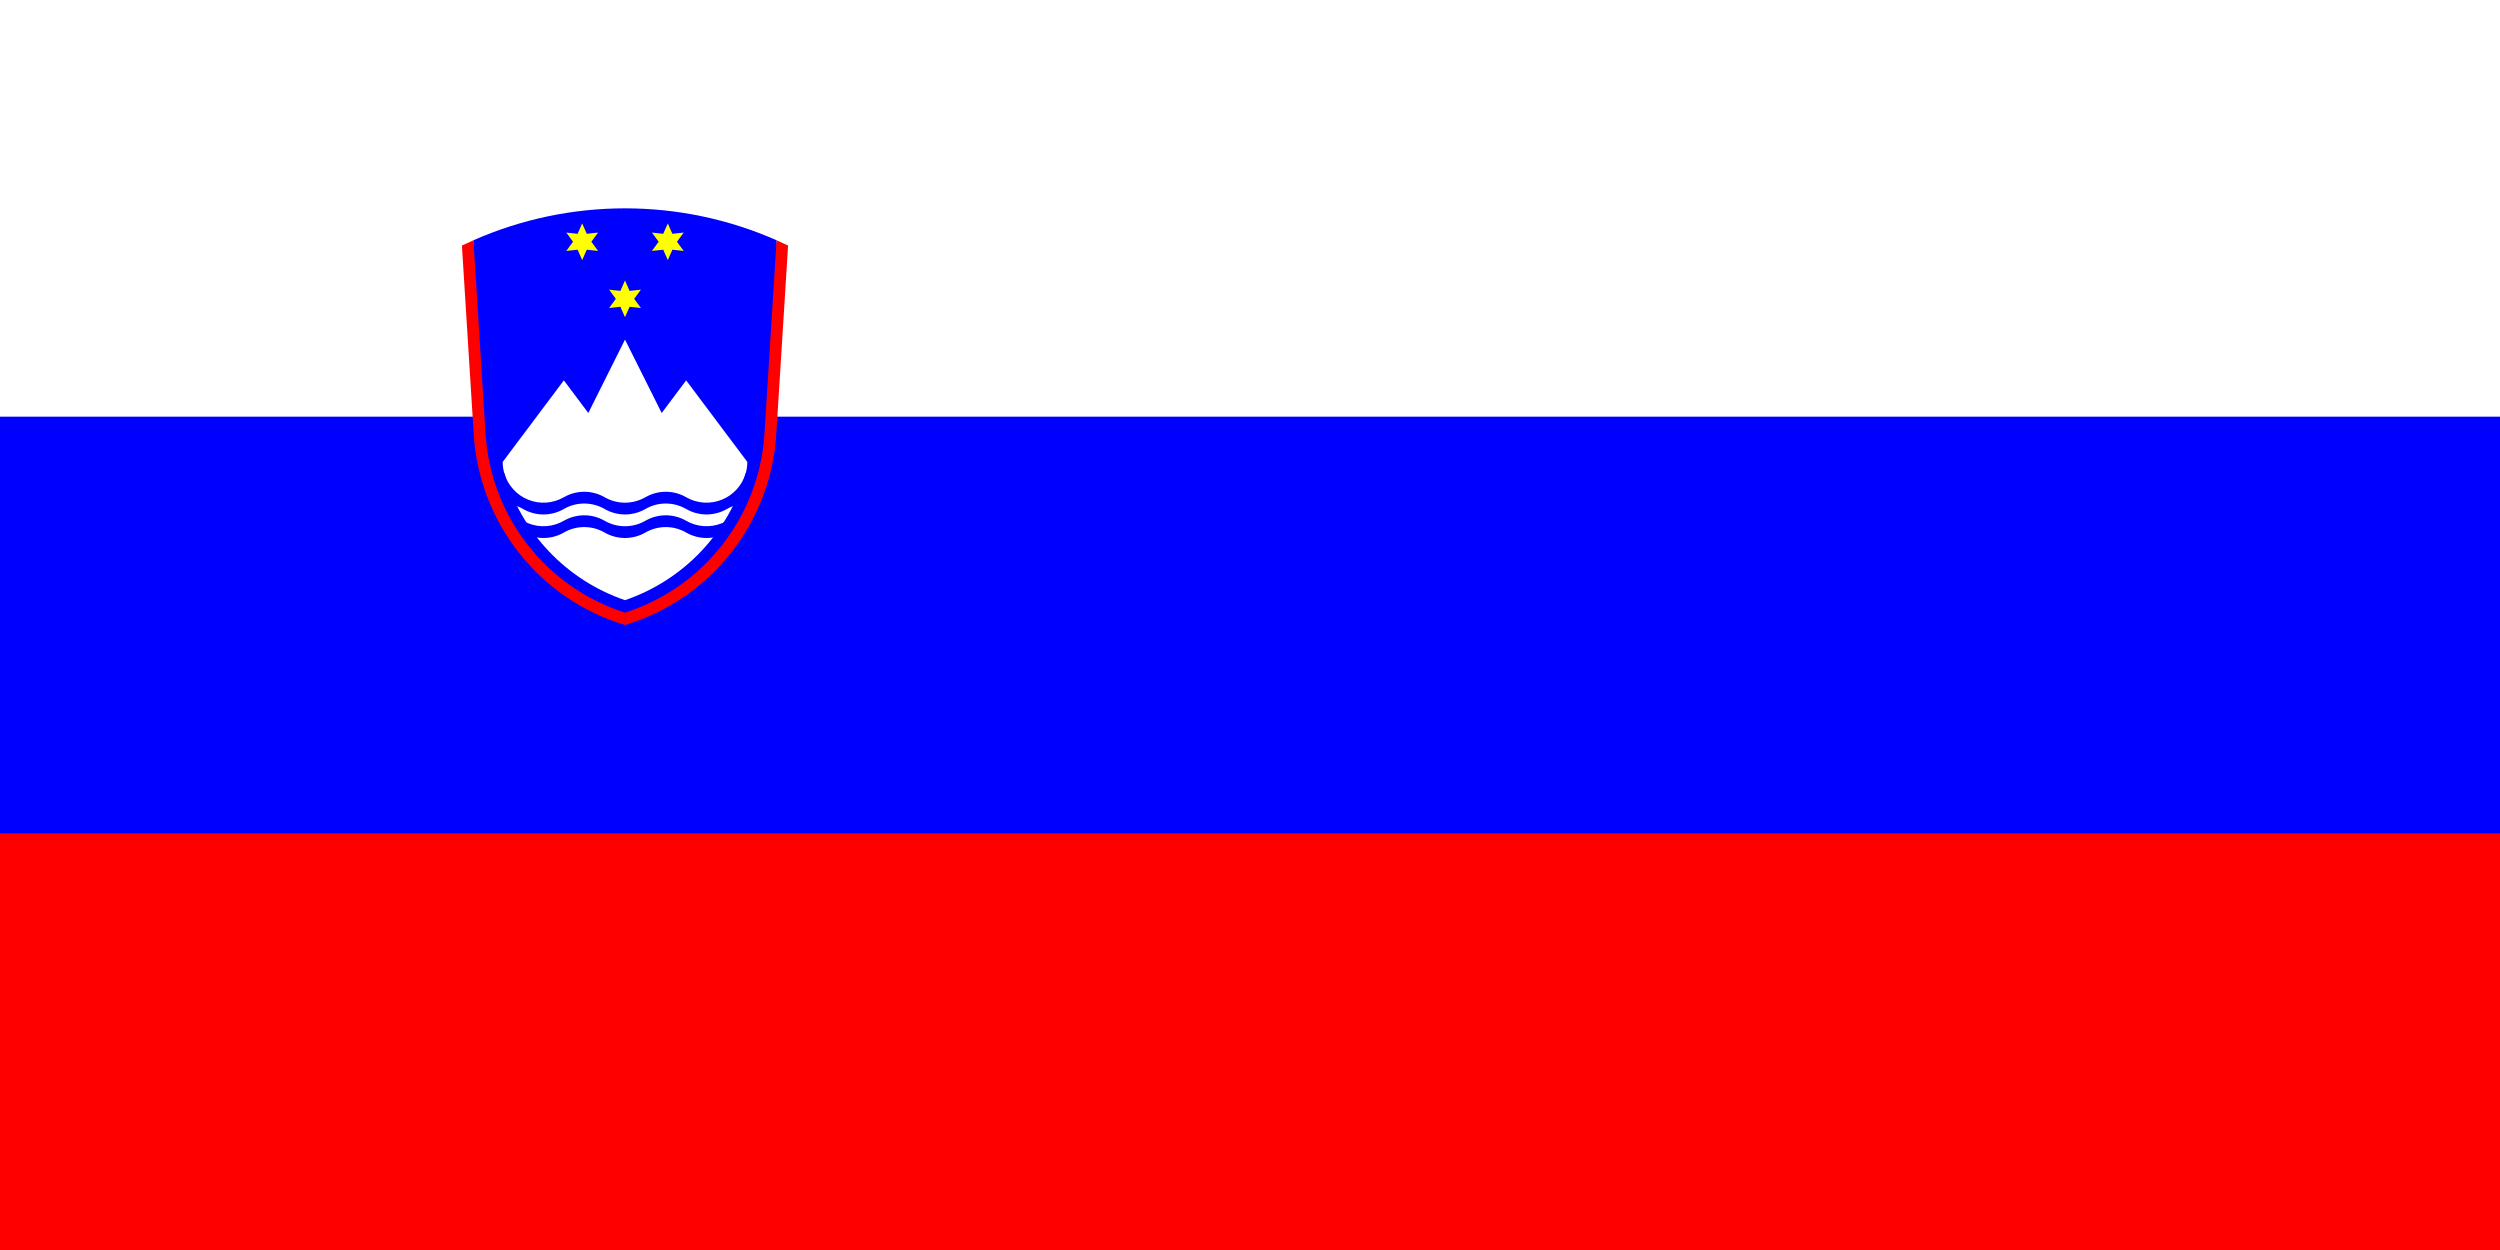
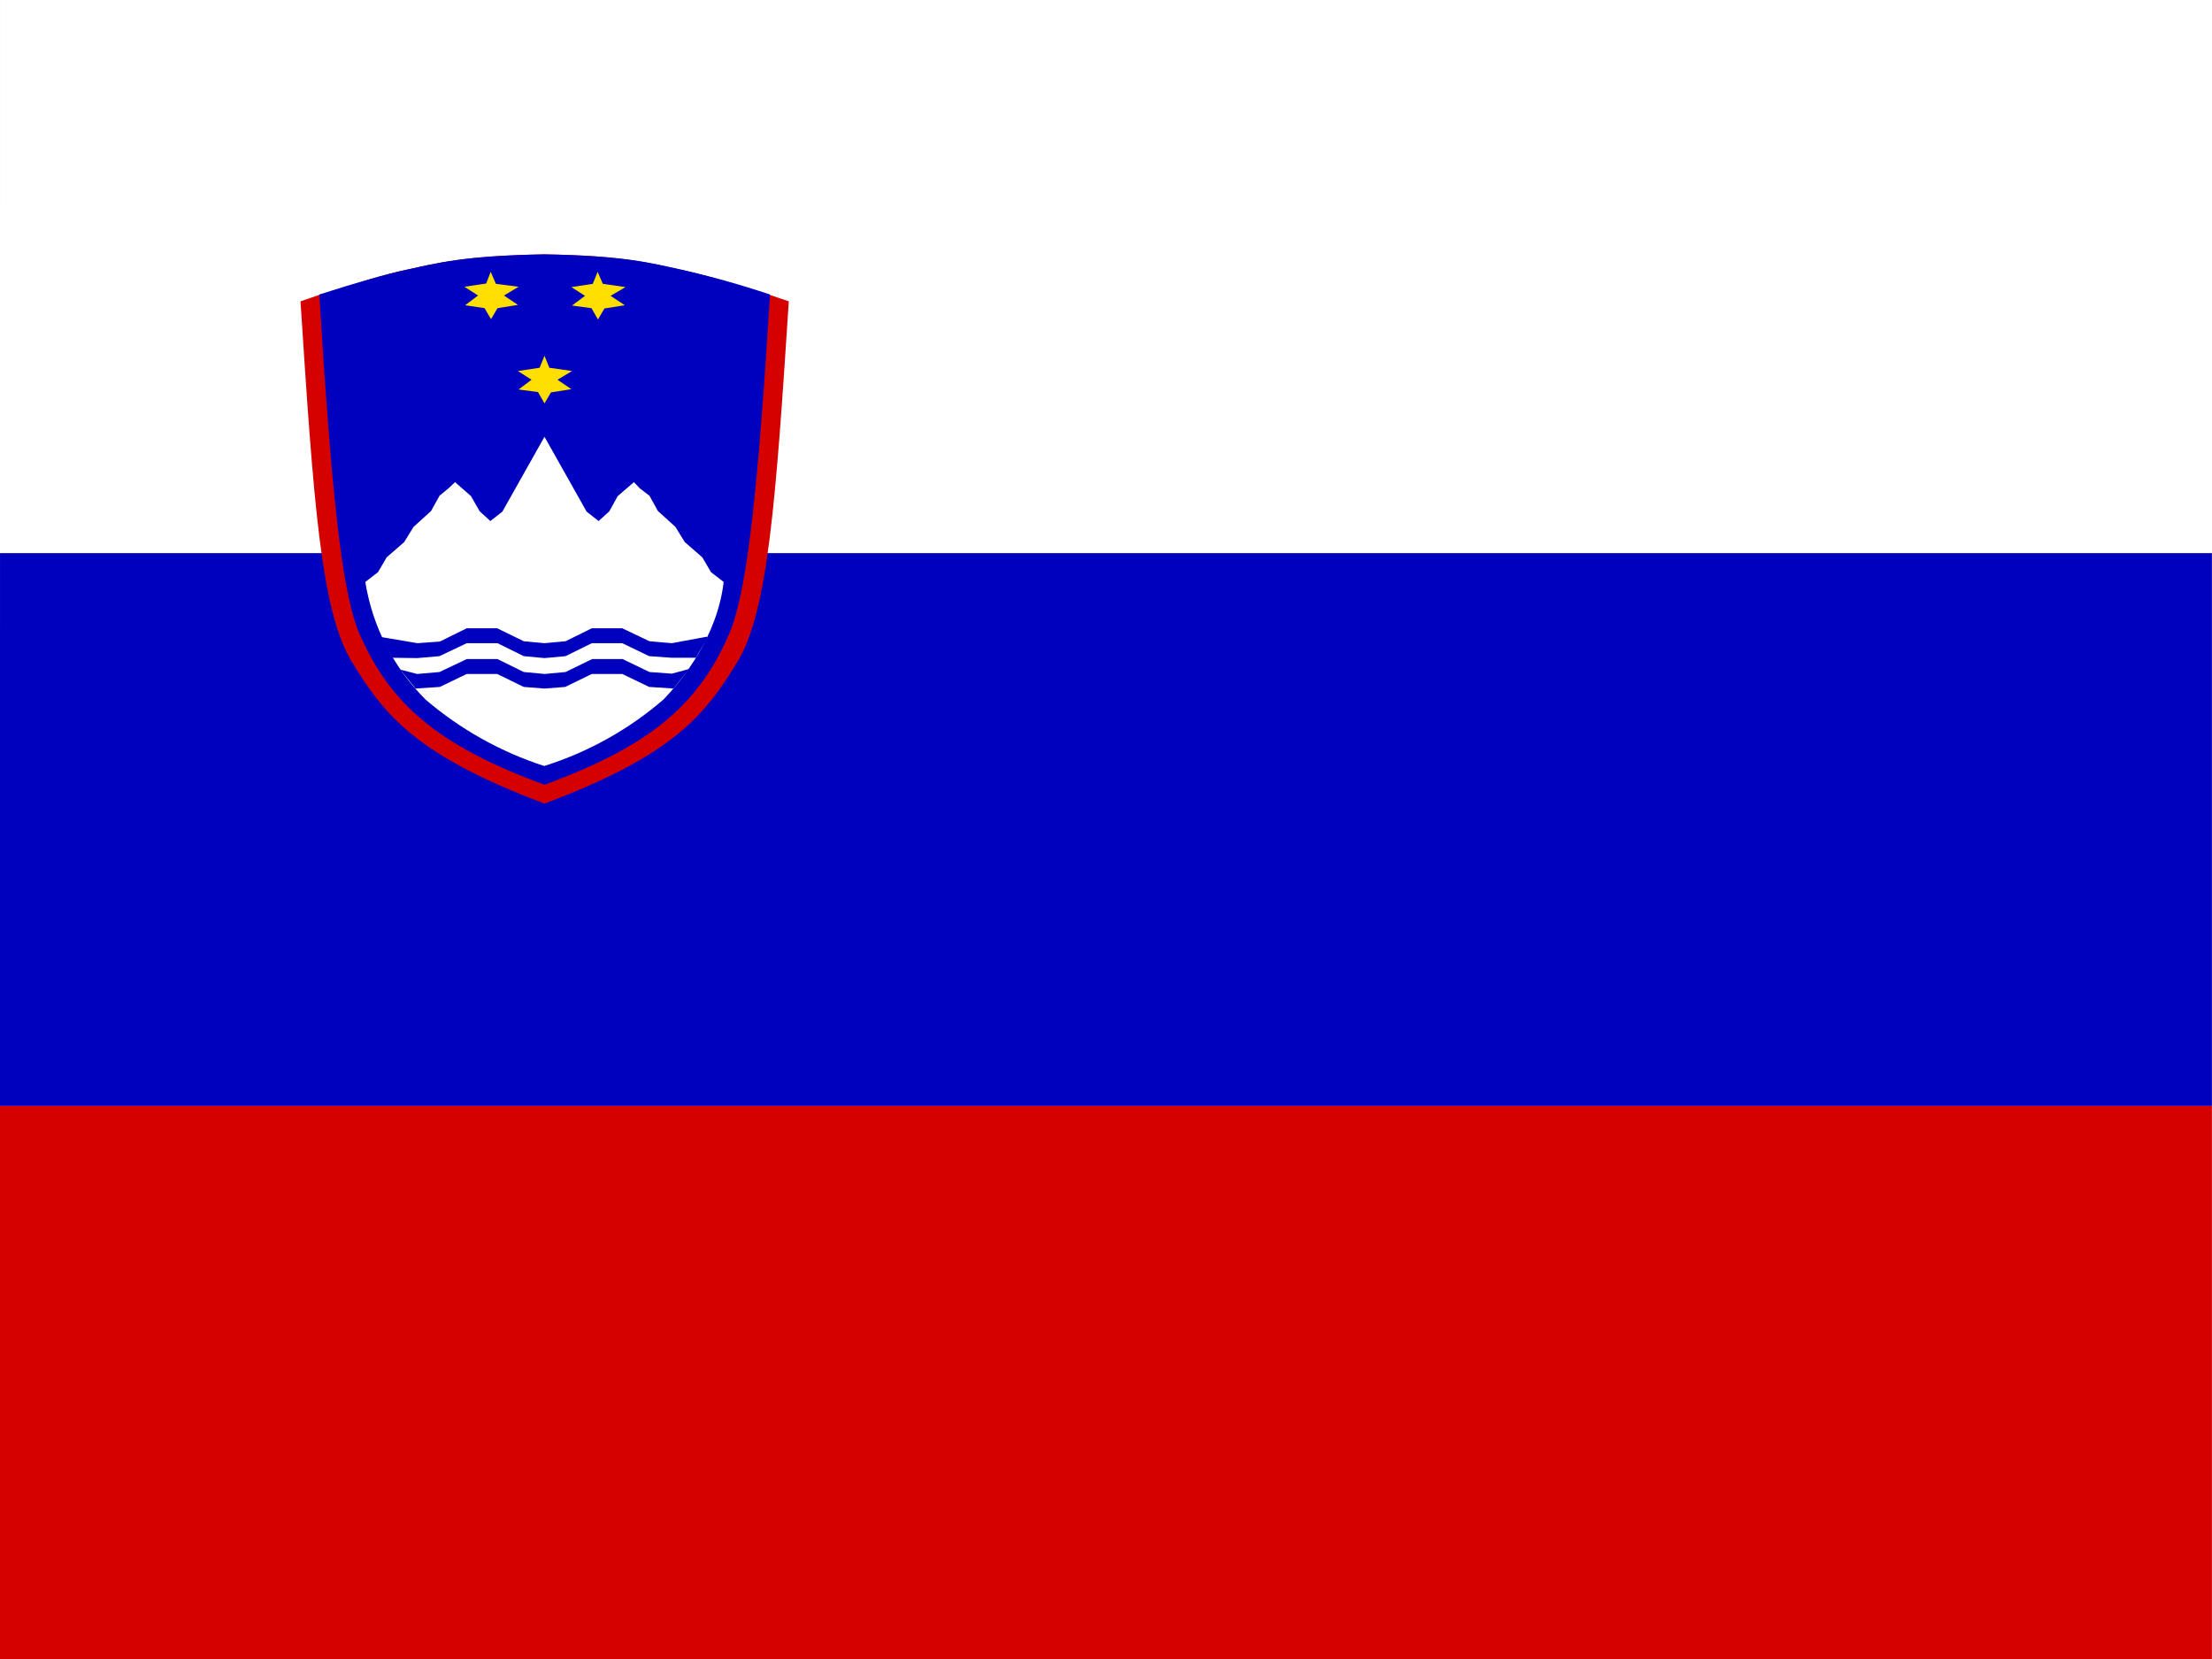
- <svg xmlns="http://www.w3.org/2000/svg" xmlns:xlink="http://www.w3.org/1999/xlink" width="1200" height="600" viewBox="0 0 240 120" fill="#00f">
-   <path d="M0 0h240v120H0Z" fill="red" />
-   <path d="M0 0h240v80H0Z" />
-   <path d="M0 0h240v40H0Z" fill="#fff" />
-   <g transform="matrix(.3914 0 0 .3914 60 60)">
-     <path d="M-37.175-94.368a92.195 92.195 0 0 1 74.35 0Q43-12 0-1q-43-11-37.175-93.368Z" />
-     <path id="a" d="m0-84.5 1.125 2.551 2.772-.301L2.25-80l1.647 2.25-2.772-.301L0-75.5l-1.125-2.551-2.772.301L-2.25-80l-1.647-2.25 2.772.301" fill="#ff0" />
-     <use xlink:href="#a" x="-10.5" y="-14" />
-     <use xlink:href="#a" x="10.5" y="-14" />
-     <path d="m0-70 9 18 6-8 15 20a10 10 0 0 1-.385 2.747A46.4 46.4 0 0 1 0-6.09a46.4 46.4 0 0 1-29.615-31.162A10 10 0 0 1-30-40l15-20 6 8z" fill="#fff" />
-     <path id="b" d="M-29.615-37.253A10 10 0 0 0-15-31.34a10 10 0 0 1 10 0 10 10 0 0 0 10 0 10 10 0 0 1 10 0 10 10 0 0 0 14.615-5.913l.385.14v7.32a10 10 0 0 0-5 1.34 10 10 0 0 1-10 0 10 10 0 0 0-10 0 10 10 0 0 1-10 0 10 10 0 0 0-10 0 10 10 0 0 1-10 0 10 10 0 0 0-5-1.34v-7.32" />
-     <use xlink:href="#b" y="5.774" />
-     <path d="M-40-93.066a92.195 92.195 0 0 1 2.825-1.302l2.97 47.449A49.301 49.301 0 0 0 0-3.036 49.301 49.301 0 0 0 34.205-46.92l2.97-47.45A92.195 92.195 0 0 1 40-93.065l-2.9 46.328A52.202 52.202 0 0 1 0 0a52.202 52.202 0 0 1-37.1-46.738Z" fill="red" />
+ <svg xmlns="http://www.w3.org/2000/svg" id="flag-icons-si" viewBox="0 0 640 480">
+   <defs>
+     <clipPath id="si-a">
+       <path fill-opacity=".7" d="M-15 0h682.6v512H-15.1z" />
+     </clipPath>
+   </defs>
+   <g fill-rule="evenodd" stroke-width="1pt" clip-path="url(#si-a)" transform="translate(14.1)scale(.9375)">
+     <path fill="#fff" d="M-62 0H962v512H-62z" />
+     <path fill="#d50000" d="M-62 341.3H962V512H-62z" />
+     <path fill="#0000bf" d="M-62 170.7H962v170.6H-62z" />
+     <path fill="#d50000" d="M228.4 93c-4 61.6-6.4 95.4-15.7 111-10.2 16.8-20 29.1-59.7 44-39.6-14.9-49.4-27.2-59.6-44-9.4-15.6-11.7-49.4-15.7-111l5.8-2c11.8-3.6 20.6-6.5 27.1-7.8 9.3-2 17.3-4.2 42.3-4.7 25 .4 33 2.8 42.3 4.8q9.7 2.1 27.3 7.7z" />
+     <path fill="#0000bf" d="M222.6 91c-3.8 61.5-7 89.7-12 103.2-9.6 23.2-24.8 35.9-57.6 48-32.8-12.1-48-24.8-57.7-48-5-13.6-8-41.7-11.8-103.3q17.4-5.6 27.1-7.7c9.3-2 17.3-4.3 42.3-4.7 25 .4 33 2.7 42.3 4.7a284 284 0 0 1 27.4 7.7z" />
+     <path fill="#ffdf00" d="m153 109.8 1.5 3.7 7 1-4.5 2.7 4.3 2.9-6.3 1-2 3.4-2-3.5-6-.8 4-3-4.2-2.7 6.7-1z" />
+     <path fill="#fff" d="m208.3 179.6-3.9-3-2.7-4.6-5.4-4.7-2.9-4.7-5.4-4.9-2.6-4.7-3-2.3-1.8-1.9-5 4.3-2.6 4.7-3.3 3-3.7-2.9-2.7-4.8-10.3-18.3-10.3 18.3-2.7 4.8-3.7 2.9-3.3-3-2.7-4.7-4.9-4.3-1.9 1.8-2.9 2.4-2.6 4.7-5.4 4.9-2.9 4.7-5.4 4.7-2.7 4.6-3.9 3a66 66 0 0 0 18.6 36.3 107 107 0 0 0 36.6 20.5 104 104 0 0 0 36.8-20.5c5.8-6 16.6-19.3 18.6-36.3" />
+     <path fill="#ffdf00" d="m169.4 83.9 1.6 3.7 7 1-4.6 2.7 4.4 2.9-6.3 1-2 3.4-2-3.5-6-.8 4-3-4.2-2.7 6.6-1zm-33 0 1.6 3.7 7 .9-4.5 2.7 4.3 2.9-6.3 1-2 3.4-2-3.4-6-.9 4-3-4.2-2.7 6.7-1z" />
+     <path fill="#0000bf" d="M199.7 203h-7.4l-7-.5-8.3-4h-9.4l-8.1 4-6.5.6-6.4-.6-8.1-4H129l-8.4 4-6.9.6-7.6-.1-3.6-6.2.1-.2 11.2 1.9 6.9-.5 8.3-4.1h9.4l8.2 4 6.4.6 6.5-.6 8.1-4h9.4l8.4 4 6.9.6 10.8-2 .2.4zm-86.4 9.5 7.4-.5 8.3-4h9.4l8.2 4 6.4.5 6.4-.5 8.2-4h9.4l8.3 4 7.5.5 4.8-6h-.1l-5.2 1.4-6.9-.5-8.3-4h-9.4l-8.2 4-6.4.6-6.5-.6-8.1-4H129l-8.4 4-6.9.6-5-1.3v.2l4.5 5.6z" />
  </g>
</svg>
